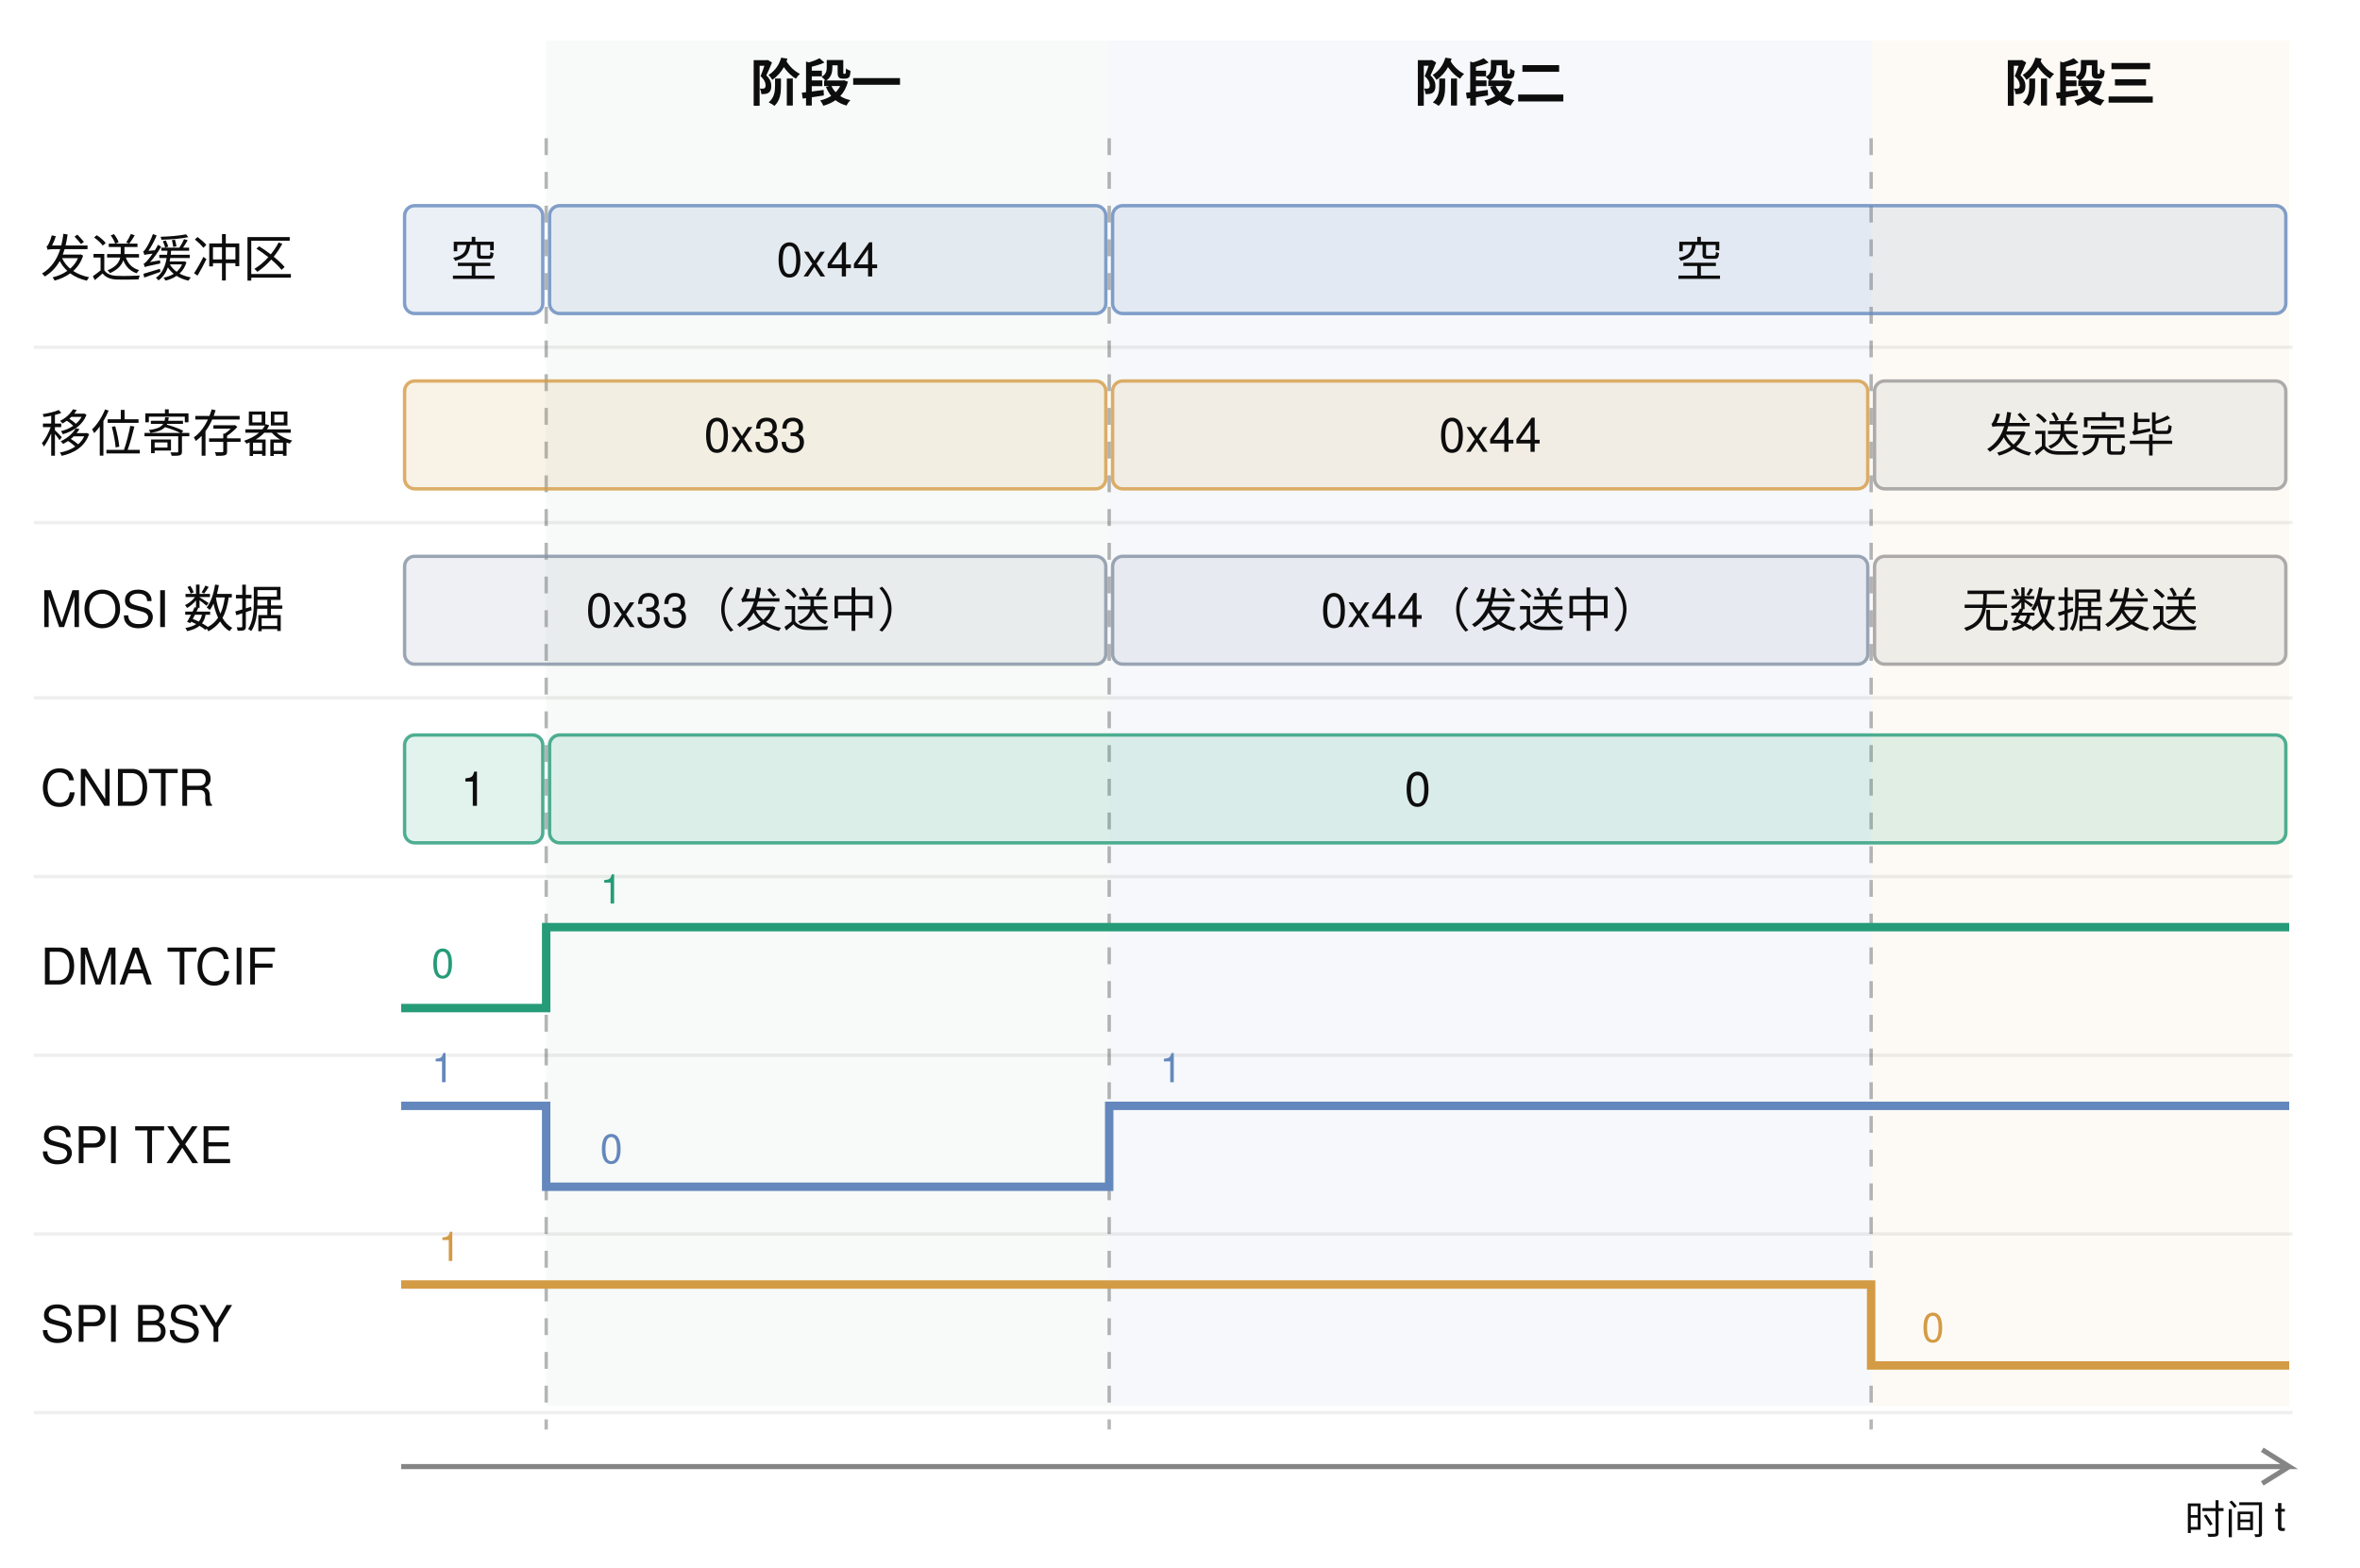
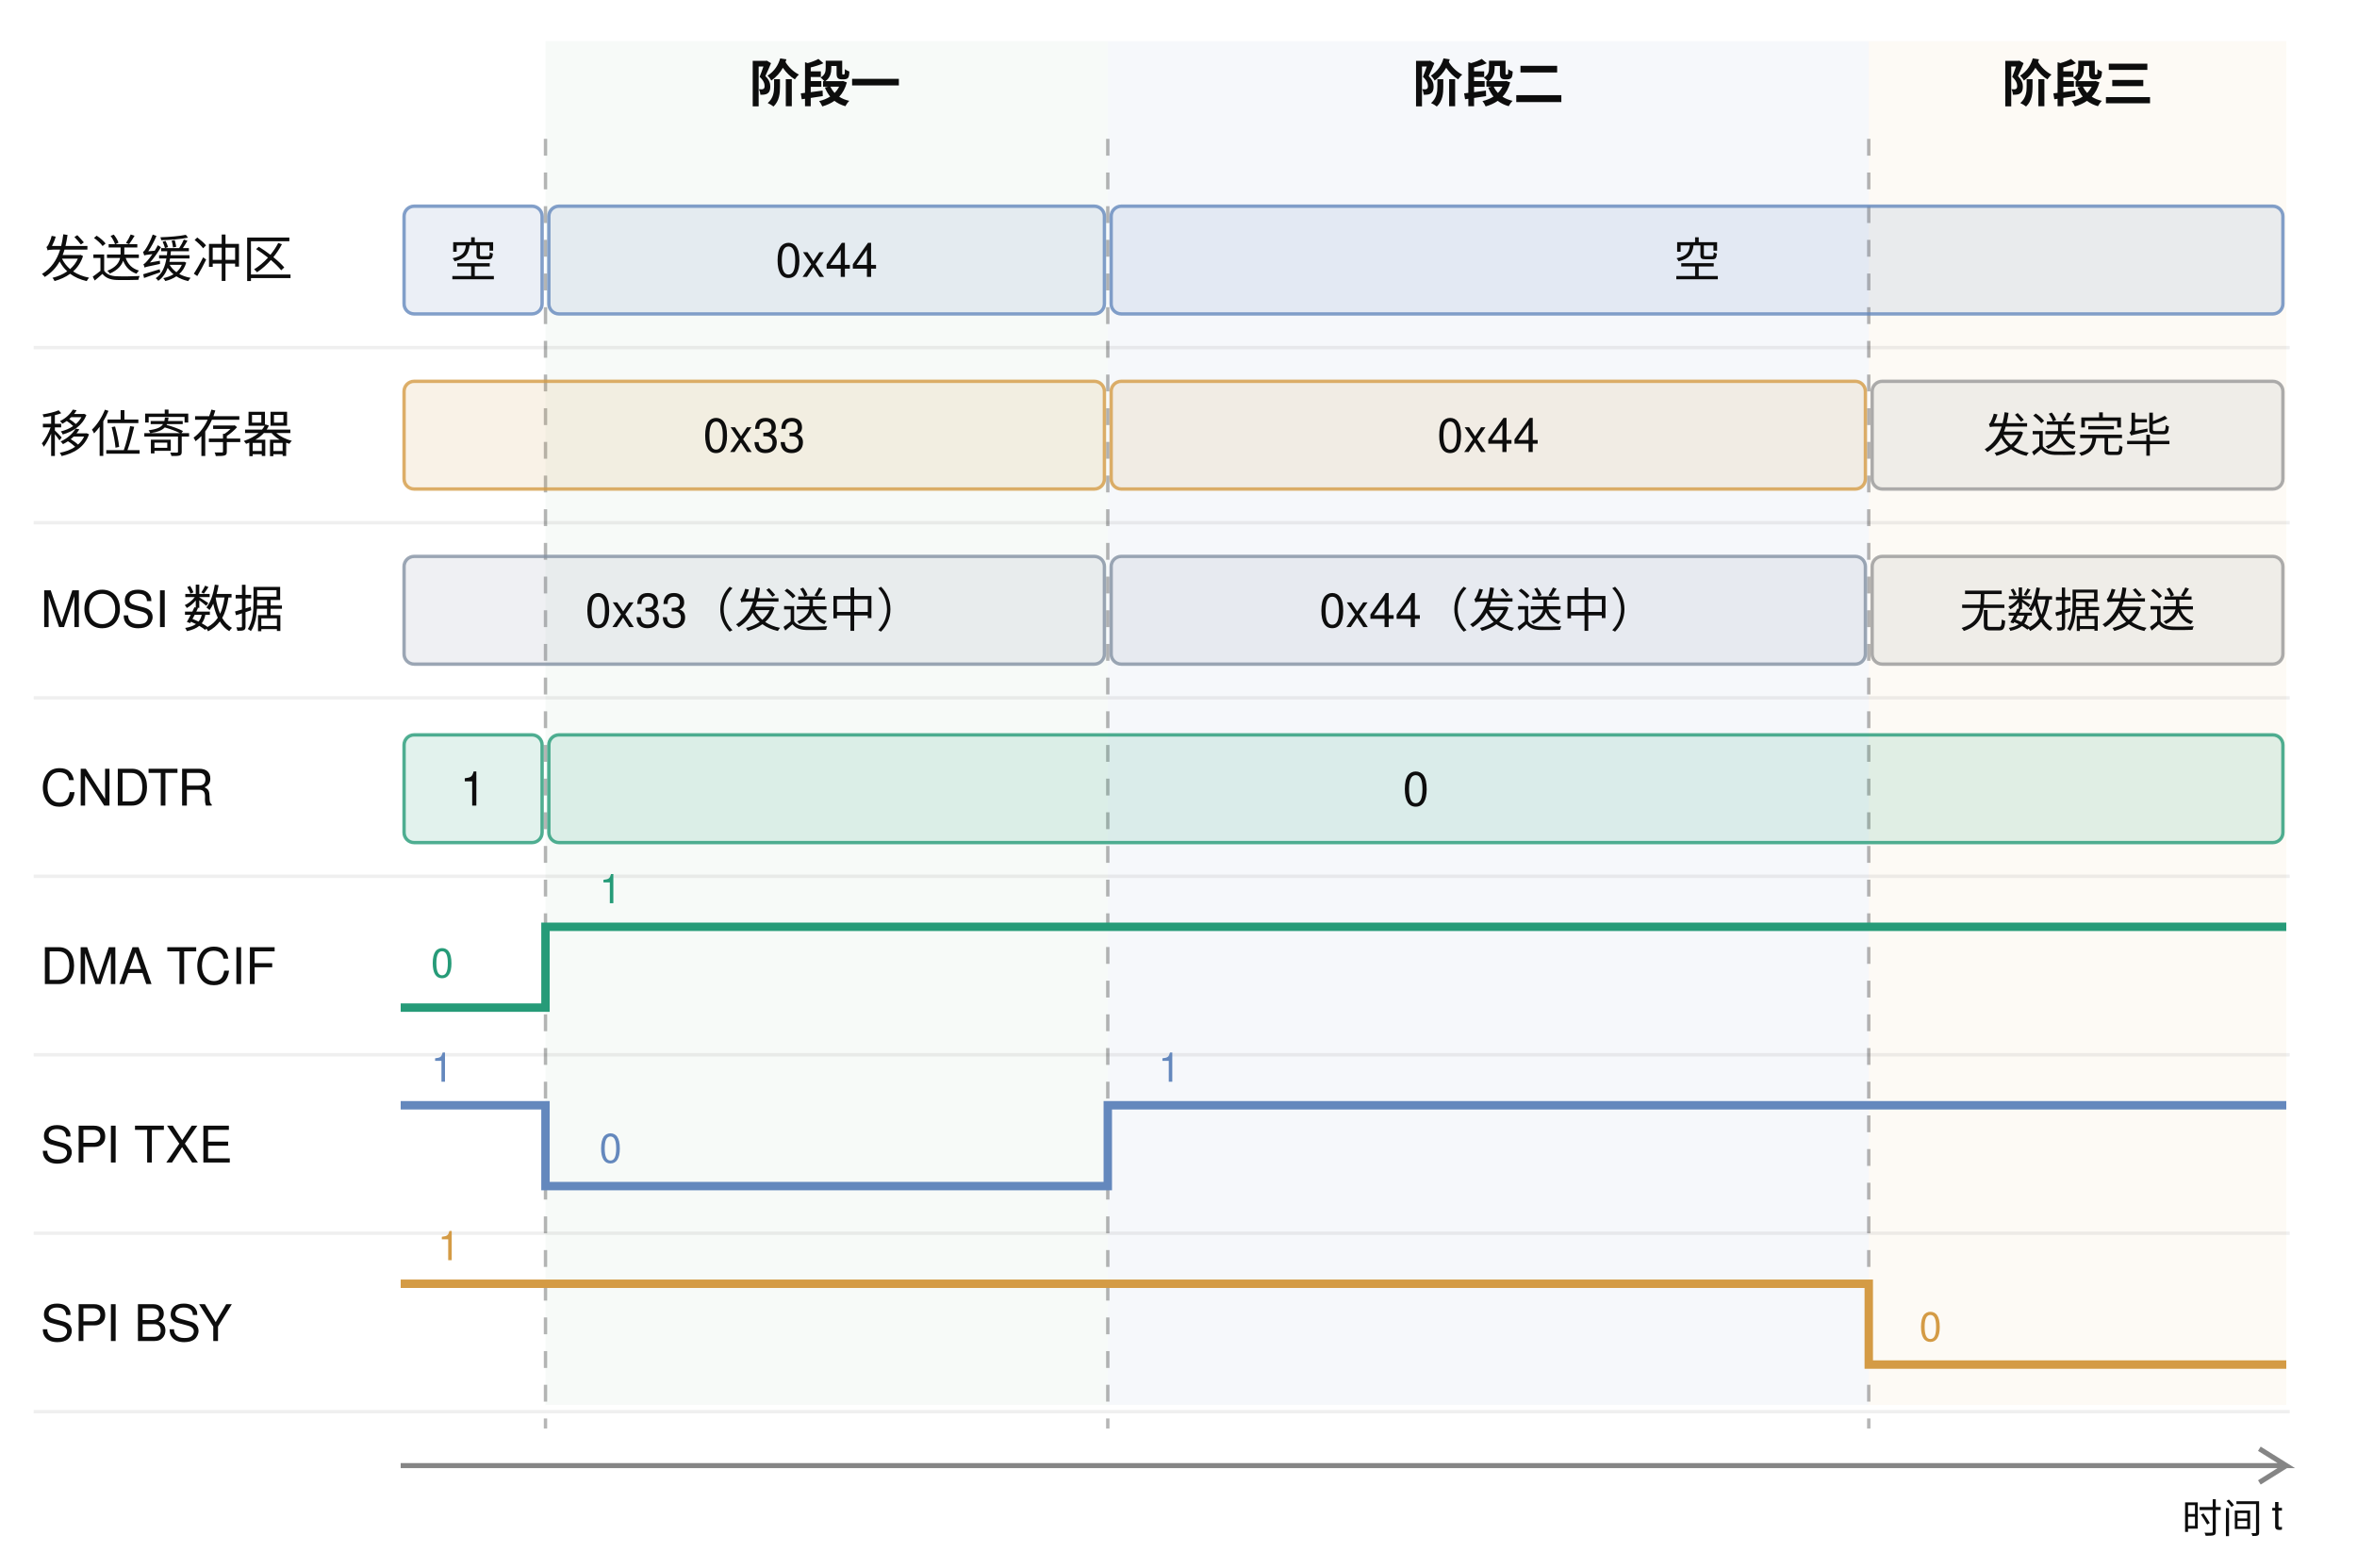
- <svg xmlns="http://www.w3.org/2000/svg" font-family="-apple-system-body, ui-sans-serif, -apple-system, system-ui, &quot;Segoe UI&quot;, Helvetica, &quot;Apple Color Emoji&quot;, Arial, sans-serif, &quot;Segoe UI Emoji&quot;, &quot;Segoe UI Symbol&quot;" font-weight="400" data-d-component="svg" fill="currentColor" style="color:rgb(13, 13, 13)" viewBox="0 0 700 465" width="100%">
+ <svg xmlns="http://www.w3.org/2000/svg" font-family="-apple-system-body, ui-sans-serif, -apple-system, system-ui, &quot;Segoe UI&quot;, Helvetica, &quot;Apple Color Emoji&quot;, Arial, sans-serif, &quot;Segoe UI Emoji&quot;, &quot;Segoe UI Symbol&quot;" font-weight="400" fill="#0d0d0d" viewBox="0 0 700 465" width="770" height="512">
  <rect x="162" y="12" width="167" height="405" fill="#659f87" opacity="0.055" />
  <rect x="329" y="12" width="226" height="405" fill="#6488bd" opacity="0.055" />
  <rect x="555" y="12" width="124" height="405" fill="#d49b45" opacity="0.055" />
-   <text x="245" y="30" text-anchor="middle" font-size="15" font-weight="600" fill="currentColor">阶段一</text>
-   <text x="442" y="30" text-anchor="middle" font-size="15" font-weight="600" fill="currentColor">阶段二</text>
-   <text x="617" y="30" text-anchor="middle" font-size="15" font-weight="600" fill="currentColor">阶段三</text>
-   <line x1="162" x2="162" y1="41" y2="424" stroke="currentColor" stroke-opacity=".3" stroke-dasharray="5 5" />
-   <line x1="329" x2="329" y1="41" y2="424" stroke="currentColor" stroke-opacity=".3" stroke-dasharray="5 5" />
-   <line x1="555" x2="555" y1="41" y2="424" stroke="currentColor" stroke-opacity=".3" stroke-dasharray="5 5" />
-   <text x="12" y="82" font-size="15" fill="currentColor">发送缓冲区</text>
-   <line x1="10" y1="103" x2="680" y2="103" stroke="currentColor" opacity=".07" />
-   <text x="12" y="134" font-size="15" fill="currentColor">移位寄存器</text>
-   <line x1="10" y1="155" x2="680" y2="155" stroke="currentColor" opacity=".07" />
-   <text x="12" y="186" font-size="15" fill="currentColor">MOSI 数据</text>
-   <line x1="10" y1="207" x2="680" y2="207" stroke="currentColor" opacity=".07" />
-   <text x="12" y="239" font-size="15" fill="currentColor">CNDTR</text>
-   <line x1="10" y1="260" x2="680" y2="260" stroke="currentColor" opacity=".07" />
-   <text x="12" y="292" font-size="15" fill="currentColor">DMA TCIF</text>
-   <line x1="10" y1="313" x2="680" y2="313" stroke="currentColor" opacity=".07" />
-   <text x="12" y="345" font-size="15" fill="currentColor">SPI TXE</text>
-   <line x1="10" y1="366" x2="680" y2="366" stroke="currentColor" opacity=".07" />
-   <text x="12" y="398" font-size="15" fill="currentColor">SPI BSY</text>
-   <line x1="10" y1="419" x2="680" y2="419" stroke="currentColor" opacity=".07" />
+   <text x="245" y="30" text-anchor="middle" font-size="15" font-weight="600" fill="#0d0d0d">阶段一</text>
+   <text x="442" y="30" text-anchor="middle" font-size="15" font-weight="600" fill="#0d0d0d">阶段二</text>
+   <text x="617" y="30" text-anchor="middle" font-size="15" font-weight="600" fill="#0d0d0d">阶段三</text>
+   <line x1="162" x2="162" y1="41" y2="424" stroke="#0d0d0d" stroke-opacity=".3" stroke-dasharray="5 5" />
+   <line x1="329" x2="329" y1="41" y2="424" stroke="#0d0d0d" stroke-opacity=".3" stroke-dasharray="5 5" />
+   <line x1="555" x2="555" y1="41" y2="424" stroke="#0d0d0d" stroke-opacity=".3" stroke-dasharray="5 5" />
+   <text x="12" y="82" font-size="15" fill="#0d0d0d">发送缓冲区</text>
+   <line x1="10" y1="103" x2="680" y2="103" stroke="#0d0d0d" opacity=".07" />
+   <text x="12" y="134" font-size="15" fill="#0d0d0d">移位寄存器</text>
+   <line x1="10" y1="155" x2="680" y2="155" stroke="#0d0d0d" opacity=".07" />
+   <text x="12" y="186" font-size="15" fill="#0d0d0d">MOSI 数据</text>
+   <line x1="10" y1="207" x2="680" y2="207" stroke="#0d0d0d" opacity=".07" />
+   <text x="12" y="239" font-size="15" fill="#0d0d0d">CNDTR</text>
+   <line x1="10" y1="260" x2="680" y2="260" stroke="#0d0d0d" opacity=".07" />
+   <text x="12" y="292" font-size="15" fill="#0d0d0d">DMA TCIF</text>
+   <line x1="10" y1="313" x2="680" y2="313" stroke="#0d0d0d" opacity=".07" />
+   <text x="12" y="345" font-size="15" fill="#0d0d0d">SPI TXE</text>
+   <line x1="10" y1="366" x2="680" y2="366" stroke="#0d0d0d" opacity=".07" />
+   <text x="12" y="398" font-size="15" fill="#0d0d0d">SPI BSY</text>
+   <line x1="10" y1="419" x2="680" y2="419" stroke="#0d0d0d" opacity=".07" />
  <rect x="120" y="61" width="41" height="32" rx="3" fill="#6488bd" fill-opacity=".13" stroke="#6488bd" stroke-opacity=".8" />
-   <text x="140.5" y="82" fill="currentColor" font-size="14" text-anchor="middle">空</text>
+   <text x="140.5" y="82" fill="#0d0d0d" font-size="14" text-anchor="middle">空</text>
  <rect x="163" y="61" width="165" height="32" rx="3" fill="#6488bd" fill-opacity=".13" stroke="#6488bd" stroke-opacity=".8" />
-   <text x="245.5" y="82" fill="currentColor" font-size="14" text-anchor="middle">0x44</text>
+   <text x="245.5" y="82" fill="#0d0d0d" font-size="14" text-anchor="middle">0x44</text>
  <rect x="330" y="61" width="348" height="32" rx="3" fill="#6488bd" fill-opacity=".13" stroke="#6488bd" stroke-opacity=".8" />
-   <text x="504" y="82" fill="currentColor" font-size="14" text-anchor="middle">空</text>
+   <text x="504" y="82" fill="#0d0d0d" font-size="14" text-anchor="middle">空</text>
  <rect x="120" y="113" width="208" height="32" rx="3" fill="#d49b45" fill-opacity=".13" stroke="#d49b45" stroke-opacity=".8" />
-   <text x="224" y="134" fill="currentColor" font-size="14" text-anchor="middle">0x33</text>
+   <text x="224" y="134" fill="#0d0d0d" font-size="14" text-anchor="middle">0x33</text>
  <rect x="330" y="113" width="224" height="32" rx="3" fill="#d49b45" fill-opacity=".13" stroke="#d49b45" stroke-opacity=".8" />
-   <text x="442" y="134" fill="currentColor" font-size="14" text-anchor="middle">0x44</text>
+   <text x="442" y="134" fill="#0d0d0d" font-size="14" text-anchor="middle">0x44</text>
  <rect x="556" y="113" width="122" height="32" rx="3" fill="#999999" fill-opacity=".13" stroke="#999999" stroke-opacity=".8" />
-   <text x="617" y="134" fill="currentColor" font-size="14" text-anchor="middle">发送完毕</text>
+   <text x="617" y="134" fill="#0d0d0d" font-size="14" text-anchor="middle">发送完毕</text>
  <rect x="120" y="165" width="208" height="32" rx="3" fill="#8391a2" fill-opacity=".13" stroke="#8391a2" stroke-opacity=".8" />
-   <text x="224" y="186" fill="currentColor" font-size="14" text-anchor="middle">0x33（发送中）</text>
+   <text x="224" y="186" fill="#0d0d0d" font-size="14" text-anchor="middle">0x33（发送中）</text>
  <rect x="330" y="165" width="224" height="32" rx="3" fill="#8391a2" fill-opacity=".13" stroke="#8391a2" stroke-opacity=".8" />
-   <text x="442" y="186" fill="currentColor" font-size="14" text-anchor="middle">0x44（发送中）</text>
+   <text x="442" y="186" fill="#0d0d0d" font-size="14" text-anchor="middle">0x44（发送中）</text>
  <rect x="556" y="165" width="122" height="32" rx="3" fill="#999999" fill-opacity=".13" stroke="#999999" stroke-opacity=".8" />
-   <text x="617" y="186" fill="currentColor" font-size="14" text-anchor="middle">无数据发送</text>
+   <text x="617" y="186" fill="#0d0d0d" font-size="14" text-anchor="middle">无数据发送</text>
  <rect x="120" y="218" width="41" height="32" rx="3" fill="#269b78" fill-opacity=".13" stroke="#269b78" stroke-opacity=".8" />
-   <text x="140.5" y="239" fill="currentColor" font-size="14" text-anchor="middle">1</text>
+   <text x="140.5" y="239" fill="#0d0d0d" font-size="14" text-anchor="middle">1</text>
  <rect x="163" y="218" width="515" height="32" rx="3" fill="#269b78" fill-opacity=".13" stroke="#269b78" stroke-opacity=".8" />
-   <text x="420.5" y="239" fill="currentColor" font-size="14" text-anchor="middle">0</text>
+   <text x="420.5" y="239" fill="#0d0d0d" font-size="14" text-anchor="middle">0</text>
  <path d="M119 299 H162 V275 H679" stroke="#269b78" stroke-width="2.5" fill="none" />
  <text x="128" y="290" font-size="12" fill="#269b78">0</text>
  <text x="178" y="268" font-size="12" fill="#269b78">1</text>
  <path d="M119 328 H162 V352 H329 V328 H679" fill="none" stroke="#6488bd" stroke-width="2.5" />
  <text x="128" y="321" font-size="12" fill="#6488bd">1</text>
  <text x="178" y="345" font-size="12" fill="#6488bd">0</text>
  <text x="344" y="321" font-size="12" fill="#6488bd">1</text>
  <path d="M119 381 H555 V405 H679" fill="none" stroke="#d49b45" stroke-width="2.5" />
  <text x="130" y="374" font-size="12" fill="#d49b45">1</text>
  <text x="570" y="398" font-size="12" fill="#d49b45">0</text>
-   <path d="M119 435 H679 L671 430 M679 435 L671 440" stroke="currentColor" stroke-opacity=".5" stroke-width="1.5" fill="none" />
-   <text x="678" y="455" font-size="12" text-anchor="end" fill="currentColor">时间 t</text>
+   <path d="M119 435 H679 L671 430 M679 435 L671 440" stroke="#0d0d0d" stroke-opacity=".5" stroke-width="1.5" fill="none" />
+   <text x="678" y="455" font-size="12" text-anchor="end" fill="#0d0d0d">时间 t</text>
</svg>
